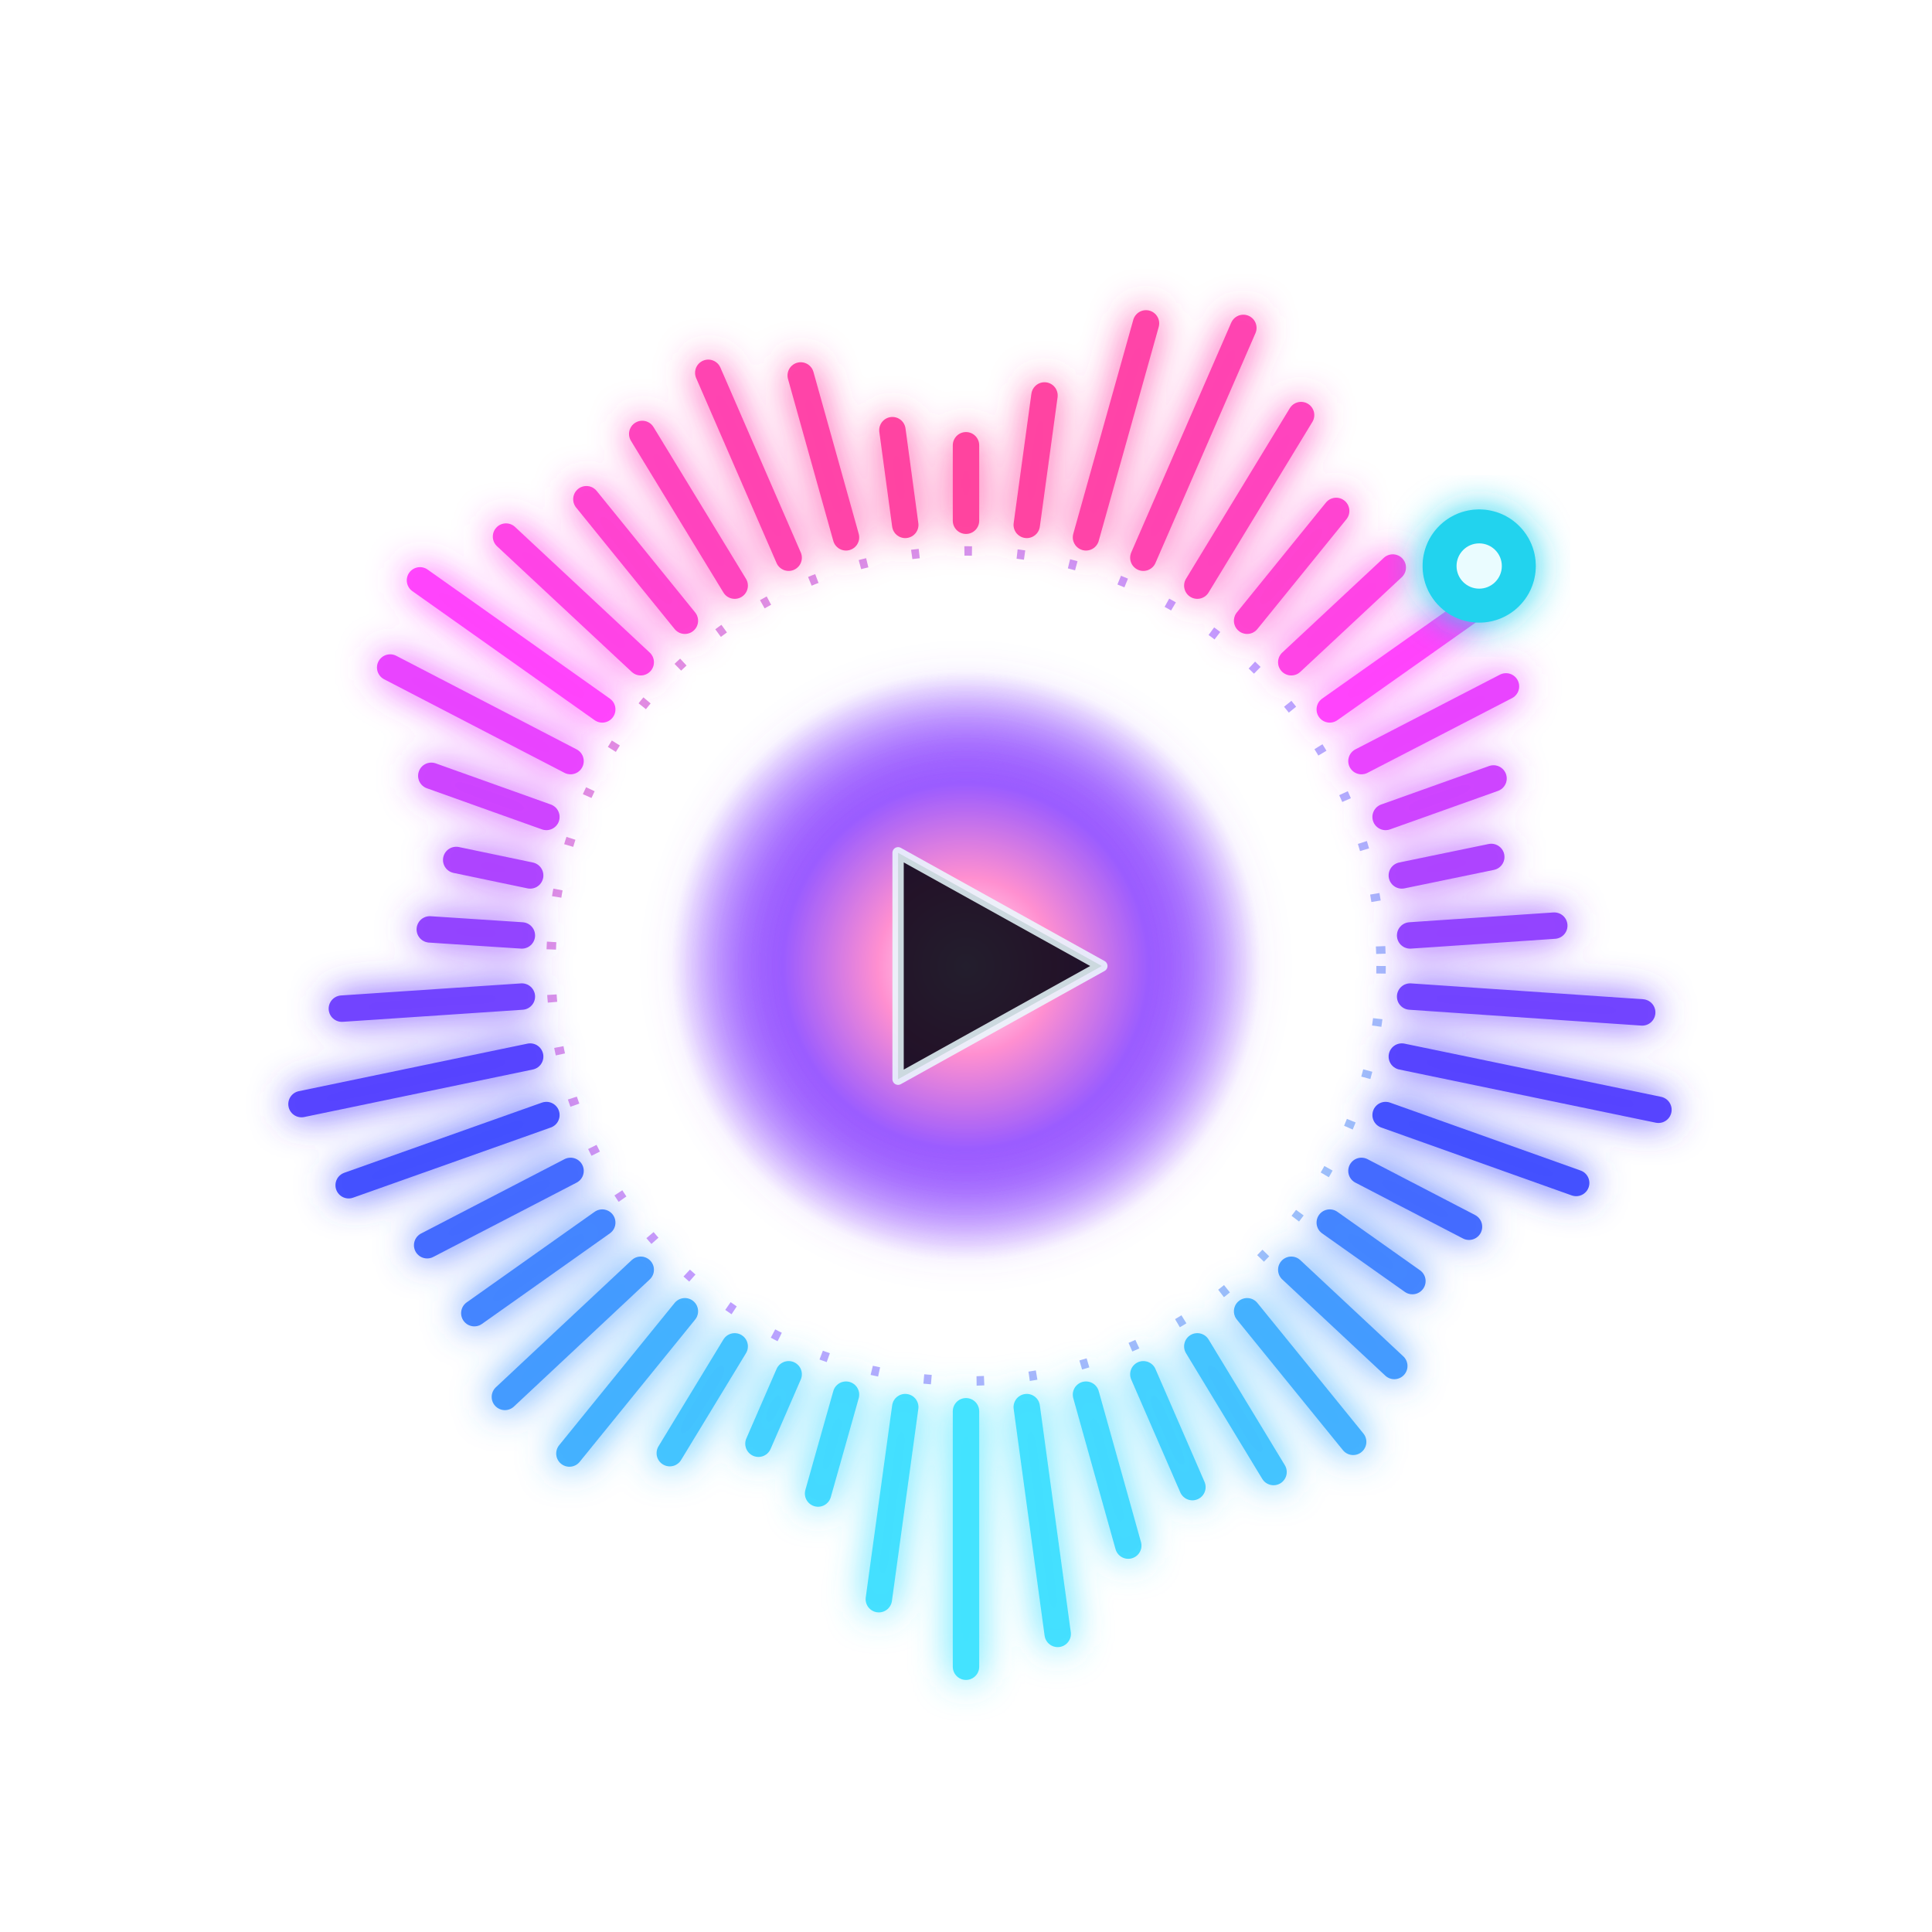
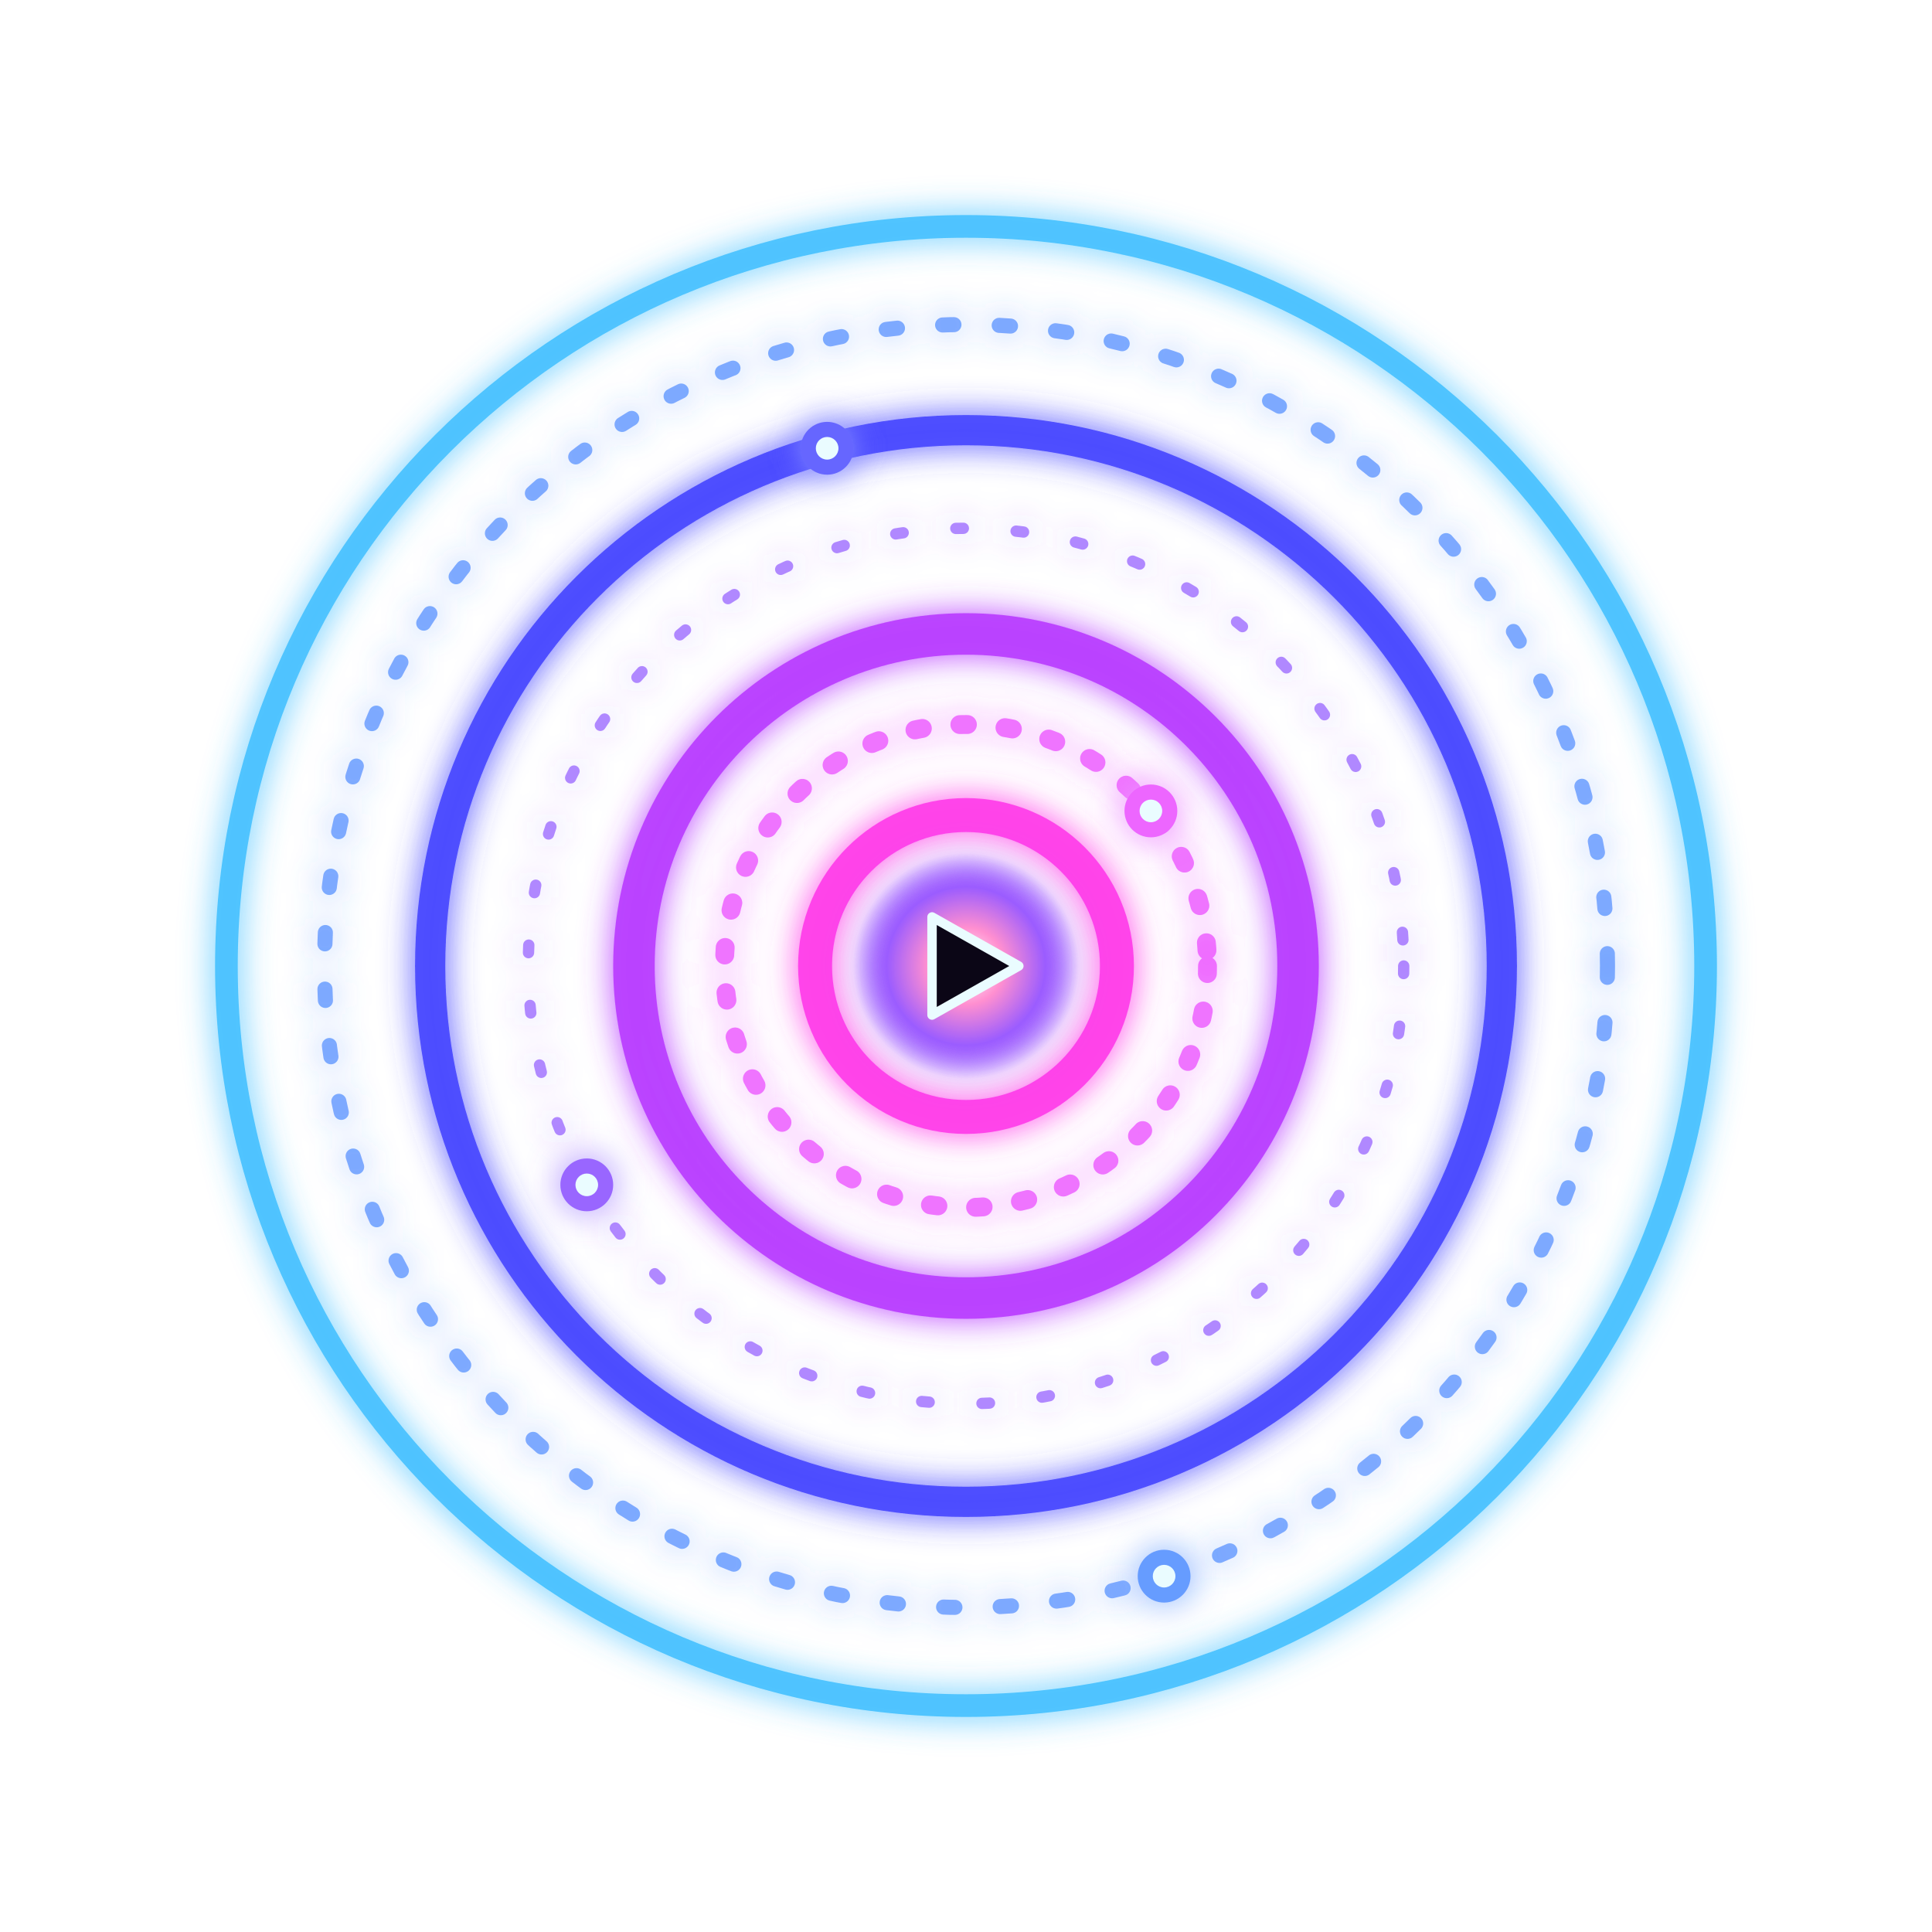
<svg xmlns="http://www.w3.org/2000/svg" viewBox="0 0 512 512" fill="none" role="img" aria-label="GrouAI Stream">
  <defs>
    <radialGradient id="core" cx="50%" cy="50%" r="50%">
      <stop offset="0" stop-color="#ffffff" />
-       <stop offset="30%" stop-color="#ff8fd0" />
-       <stop offset="62%" stop-color="#9b5cff" />
+       <stop offset="34%" stop-color="#ff8fd0" />
+       <stop offset="70%" stop-color="#9b5cff" />
      <stop offset="100%" stop-color="#9b5cff" stop-opacity="0" />
    </radialGradient>
-     <linearGradient id="ring" x1="80" y1="120" x2="432" y2="392" gradientUnits="userSpaceOnUse">
-       <stop offset="0" stop-color="#ff2d9b" />
-       <stop offset="0.5" stop-color="#9b5cff" />
-       <stop offset="1" stop-color="#22d3ee" />
-     </linearGradient>
    <filter id="glow" x="-30%" y="-30%" width="160%" height="160%">
-       <feGaussianBlur stdDeviation="5" result="b" />
+       <feGaussianBlur stdDeviation="4.5" result="b" />
      <feMerge>
        <feMergeNode in="b" />
        <feMergeNode in="SourceGraphic" />
      </feMerge>
    </filter>
  </defs>
  <g filter="url(#glow)">
-     <g opacity="0.98">
-       <line x1="256.0" y1="138.0" x2="256.0" y2="118.0" stroke="hsl(331 100% 63%)" stroke-width="7" stroke-linecap="round" />
-       <line x1="272.1" y1="139.1" x2="276.8" y2="104.8" stroke="hsl(330 100% 63%)" stroke-width="7" stroke-linecap="round" />
-       <line x1="287.8" y1="142.4" x2="303.7" y2="85.7" stroke="hsl(328 100% 63%)" stroke-width="7" stroke-linecap="round" />
-       <line x1="303.0" y1="147.8" x2="329.5" y2="86.9" stroke="hsl(325 100% 63%)" stroke-width="7" stroke-linecap="round" />
-       <line x1="317.3" y1="155.2" x2="344.8" y2="110.0" stroke="hsl(321 100% 63%)" stroke-width="7" stroke-linecap="round" />
-       <line x1="330.5" y1="164.5" x2="354.1" y2="135.4" stroke="hsl(315 100% 63%)" stroke-width="7" stroke-linecap="round" />
-       <line x1="342.2" y1="175.5" x2="369.1" y2="150.4" stroke="hsl(308 100% 63%)" stroke-width="7" stroke-linecap="round" />
-       <line x1="352.4" y1="188.0" x2="388.8" y2="162.3" stroke="hsl(301 100% 63%)" stroke-width="7" stroke-linecap="round" />
-       <line x1="360.8" y1="201.7" x2="399.1" y2="181.9" stroke="hsl(293 100% 63%)" stroke-width="7" stroke-linecap="round" />
-       <line x1="367.2" y1="216.5" x2="395.8" y2="206.3" stroke="hsl(284 100% 63%)" stroke-width="7" stroke-linecap="round" />
-       <line x1="371.5" y1="232.0" x2="395.2" y2="227.1" stroke="hsl(274 100% 63%)" stroke-width="7" stroke-linecap="round" />
-       <line x1="373.7" y1="247.9" x2="411.9" y2="245.3" stroke="hsl(265 100% 63%)" stroke-width="7" stroke-linecap="round" />
-       <line x1="373.7" y1="264.1" x2="435.2" y2="268.3" stroke="hsl(255 100% 63%)" stroke-width="7" stroke-linecap="round" />
-       <line x1="371.5" y1="280.0" x2="439.5" y2="294.1" stroke="hsl(246 100% 63%)" stroke-width="7" stroke-linecap="round" />
-       <line x1="367.2" y1="295.5" x2="417.7" y2="313.5" stroke="hsl(236 100% 63%)" stroke-width="7" stroke-linecap="round" />
-       <line x1="360.8" y1="310.3" x2="389.3" y2="325.1" stroke="hsl(227 100% 63%)" stroke-width="7" stroke-linecap="round" />
-       <line x1="352.4" y1="324.0" x2="374.3" y2="339.5" stroke="hsl(219 100% 63%)" stroke-width="7" stroke-linecap="round" />
-       <line x1="342.2" y1="336.5" x2="369.5" y2="362.0" stroke="hsl(212 100% 63%)" stroke-width="7" stroke-linecap="round" />
-       <line x1="330.5" y1="347.5" x2="358.6" y2="382.1" stroke="hsl(205 100% 63%)" stroke-width="7" stroke-linecap="round" />
-       <line x1="317.3" y1="356.8" x2="337.5" y2="390.1" stroke="hsl(199 100% 63%)" stroke-width="7" stroke-linecap="round" />
-       <line x1="303.0" y1="364.2" x2="316.0" y2="394.1" stroke="hsl(195 100% 63%)" stroke-width="7" stroke-linecap="round" />
-       <line x1="287.8" y1="369.6" x2="299.0" y2="409.6" stroke="hsl(192 100% 63%)" stroke-width="7" stroke-linecap="round" />
-       <line x1="272.1" y1="372.9" x2="280.3" y2="433.0" stroke="hsl(190 100% 63%)" stroke-width="7" stroke-linecap="round" />
-       <line x1="256.0" y1="374.0" x2="256.0" y2="441.7" stroke="hsl(189 100% 63%)" stroke-width="7" stroke-linecap="round" />
-       <line x1="239.9" y1="372.9" x2="232.9" y2="423.8" stroke="hsl(190 100% 63%)" stroke-width="7" stroke-linecap="round" />
-       <line x1="224.2" y1="369.6" x2="216.8" y2="395.8" stroke="hsl(192 100% 63%)" stroke-width="7" stroke-linecap="round" />
-       <line x1="209.0" y1="364.2" x2="201.0" y2="382.6" stroke="hsl(195 100% 63%)" stroke-width="7" stroke-linecap="round" />
-       <line x1="194.7" y1="356.8" x2="177.5" y2="385.1" stroke="hsl(199 100% 63%)" stroke-width="7" stroke-linecap="round" />
-       <line x1="181.5" y1="347.5" x2="150.9" y2="385.2" stroke="hsl(205 100% 63%)" stroke-width="7" stroke-linecap="round" />
-       <line x1="169.8" y1="336.5" x2="133.8" y2="370.2" stroke="hsl(212 100% 63%)" stroke-width="7" stroke-linecap="round" />
-       <line x1="159.6" y1="324.0" x2="125.7" y2="348.0" stroke="hsl(219 100% 63%)" stroke-width="7" stroke-linecap="round" />
-       <line x1="151.2" y1="310.3" x2="113.2" y2="330.0" stroke="hsl(227 100% 63%)" stroke-width="7" stroke-linecap="round" />
-       <line x1="144.8" y1="295.5" x2="92.4" y2="314.1" stroke="hsl(236 100% 63%)" stroke-width="7" stroke-linecap="round" />
-       <line x1="140.5" y1="280.0" x2="79.9" y2="292.6" stroke="hsl(246 100% 63%)" stroke-width="7" stroke-linecap="round" />
-       <line x1="138.3" y1="264.1" x2="90.6" y2="267.3" stroke="hsl(255 100% 63%)" stroke-width="7" stroke-linecap="round" />
-       <line x1="138.3" y1="247.9" x2="113.9" y2="246.3" stroke="hsl(265 100% 63%)" stroke-width="7" stroke-linecap="round" />
-       <line x1="140.5" y1="232.0" x2="120.9" y2="227.9" stroke="hsl(274 100% 63%)" stroke-width="7" stroke-linecap="round" />
-       <line x1="144.8" y1="216.5" x2="114.3" y2="205.6" stroke="hsl(284 100% 63%)" stroke-width="7" stroke-linecap="round" />
-       <line x1="151.2" y1="201.7" x2="103.4" y2="176.9" stroke="hsl(293 100% 63%)" stroke-width="7" stroke-linecap="round" />
-       <line x1="159.6" y1="188.0" x2="111.3" y2="153.8" stroke="hsl(301 100% 63%)" stroke-width="7" stroke-linecap="round" />
-       <line x1="169.8" y1="175.5" x2="134.1" y2="142.2" stroke="hsl(308 100% 63%)" stroke-width="7" stroke-linecap="round" />
-       <line x1="181.5" y1="164.5" x2="155.4" y2="132.3" stroke="hsl(315 100% 63%)" stroke-width="7" stroke-linecap="round" />
-       <line x1="194.7" y1="155.2" x2="170.2" y2="115.0" stroke="hsl(321 100% 63%)" stroke-width="7" stroke-linecap="round" />
-       <line x1="209.0" y1="147.8" x2="187.7" y2="98.8" stroke="hsl(325 100% 63%)" stroke-width="7" stroke-linecap="round" />
-       <line x1="224.2" y1="142.4" x2="212.2" y2="99.5" stroke="hsl(328 100% 63%)" stroke-width="7" stroke-linecap="round" />
-       <line x1="239.9" y1="139.1" x2="236.5" y2="114.0" stroke="hsl(330 100% 63%)" stroke-width="7" stroke-linecap="round" />
-     </g>
+     <circle cx="256" cy="256" r="40" fill="none" stroke="hsl(307 100% 63%)" stroke-width="9" stroke-linecap="round" opacity="0.95" />
+     <circle cx="256" cy="256" r="64" fill="none" stroke="hsl(293 100% 63%)" stroke-width="5" stroke-dasharray="2 10" stroke-linecap="round" opacity="0.7" />
+     <circle cx="256" cy="256" r="88" fill="none" stroke="hsl(278 100% 63%)" stroke-width="11" stroke-linecap="round" opacity="0.95" />
+     <circle cx="256" cy="256" r="116" fill="none" stroke="hsl(260 100% 63%)" stroke-width="3" stroke-dasharray="2 14" stroke-linecap="round" opacity="0.6" />
+     <circle cx="256" cy="256" r="142" fill="none" stroke="hsl(240 100% 63%)" stroke-width="8" stroke-linecap="round" opacity="0.9" />
+     <circle cx="256" cy="256" r="170" fill="none" stroke="hsl(219 100% 63%)" stroke-width="4" stroke-dasharray="3 12" stroke-linecap="round" opacity="0.65" />
+     <circle cx="256" cy="256" r="196" fill="none" stroke="hsl(200 100% 63%)" stroke-width="6" stroke-linecap="round" opacity="0.9" />
  </g>
-   <circle cx="256" cy="256" r="110" fill="none" stroke="url(#ring)" stroke-width="2.5" stroke-dasharray="2 12" opacity="0.6" />
-   <circle cx="256" cy="256" r="78" fill="url(#core)" filter="url(#glow)" />
-   <path d="M238 226 L238 286 L292 256 Z" fill="#0b0616" opacity="0.9" />
-   <path d="M238 226 L238 286 L292 256 Z" fill="none" stroke="#eafcff" stroke-width="3" stroke-linejoin="round" opacity="0.85" />
-   <circle cx="392" cy="150" r="15" fill="#22d3ee" filter="url(#glow)" />
-   <circle cx="392" cy="150" r="6" fill="#eafcff" />
+   <circle cx="256" cy="256" r="30" fill="url(#core)" filter="url(#glow)" />
+   <path d="M247 243 L247 269 L270 256 Z" fill="#0b0616" />
+   <path d="M247 243 L247 269 L270 256 Z" fill="none" stroke="#eafcff" stroke-width="2.5" stroke-linejoin="round" />
+   <g filter="url(#glow)">
+     <circle cx="305.0" cy="214.9" r="7" fill="hsl(293 100% 70%)" />
+     <circle cx="305.0" cy="214.9" r="3" fill="#eafcff" />
+     <circle cx="155.5" cy="314.0" r="7" fill="hsl(260 100% 70%)" />
+     <circle cx="155.5" cy="314.0" r="3" fill="#eafcff" />
+     <circle cx="308.5" cy="417.7" r="7" fill="hsl(219 100% 70%)" />
+     <circle cx="308.5" cy="417.7" r="3" fill="#eafcff" />
+     <circle cx="219.2" cy="118.8" r="7" fill="hsl(240 100% 70%)" />
+     <circle cx="219.2" cy="118.8" r="3" fill="#eafcff" />
+   </g>
</svg>
